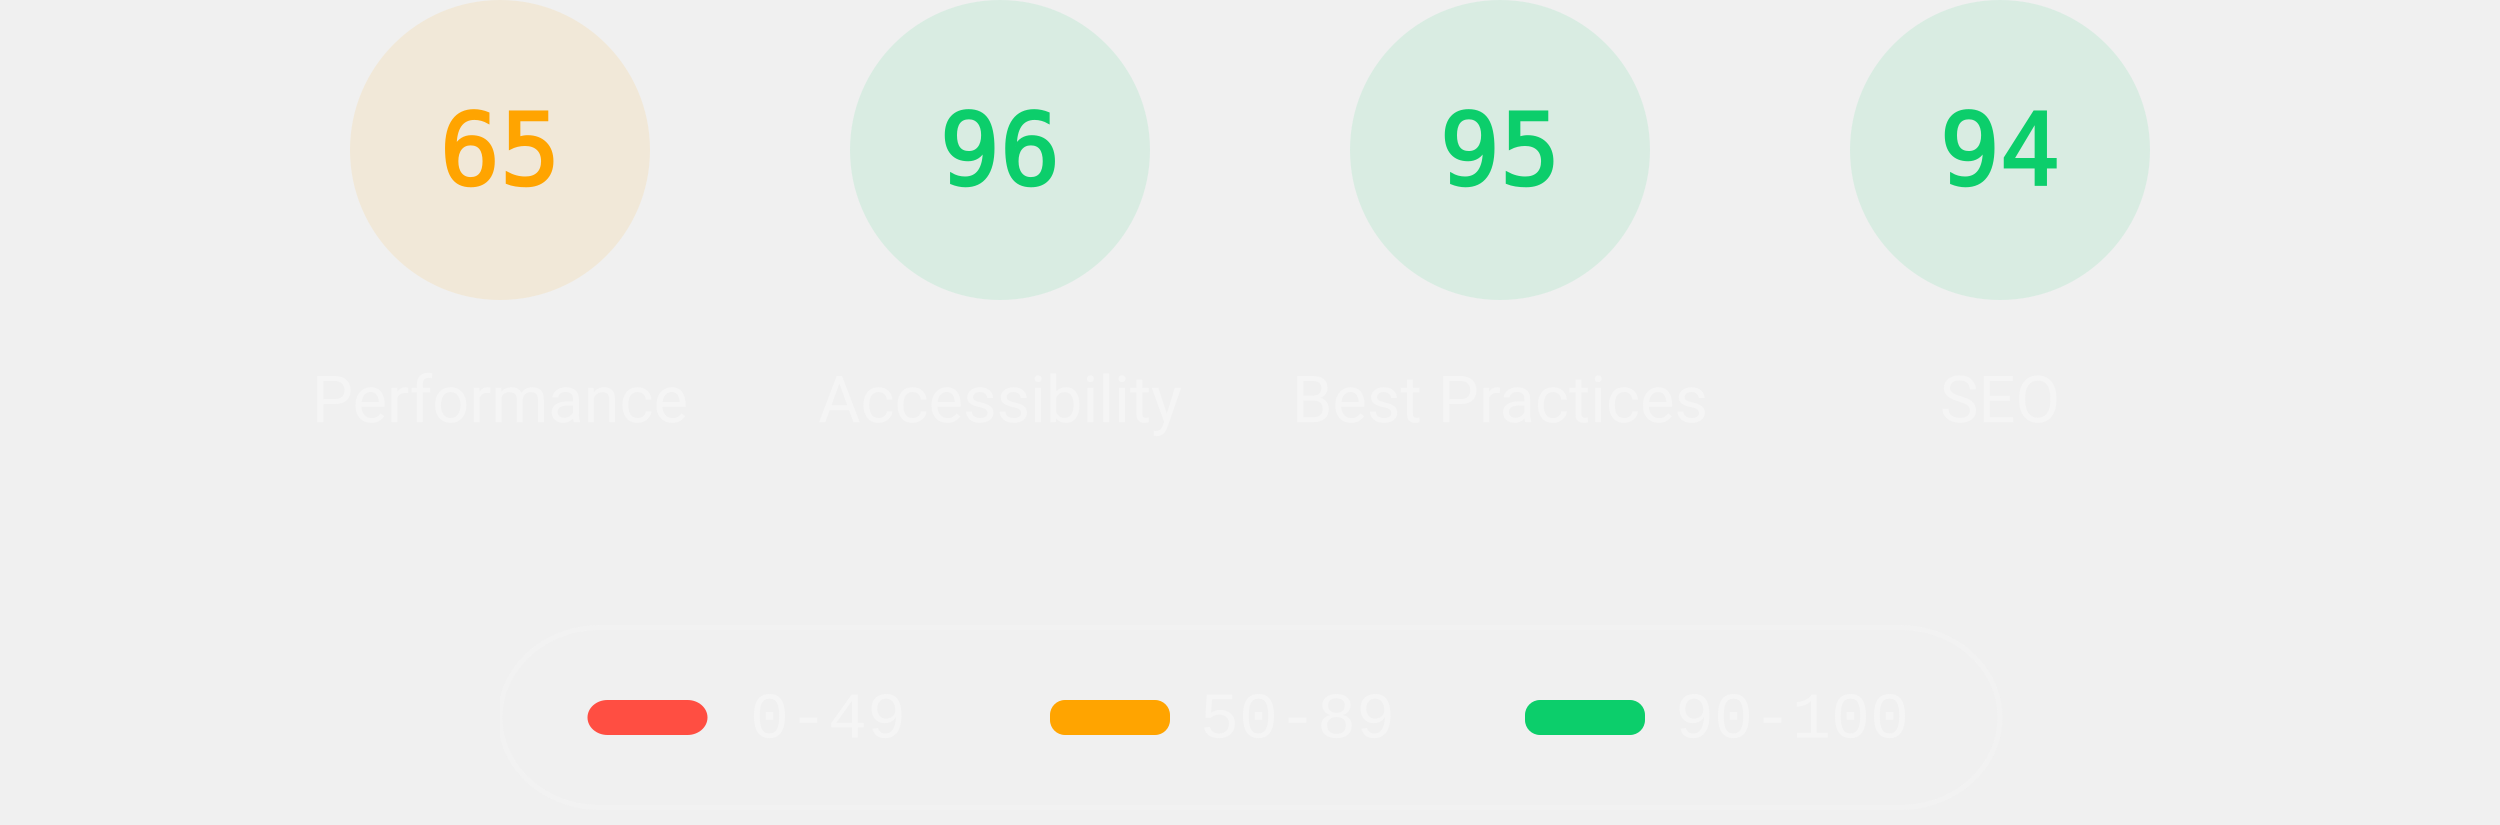
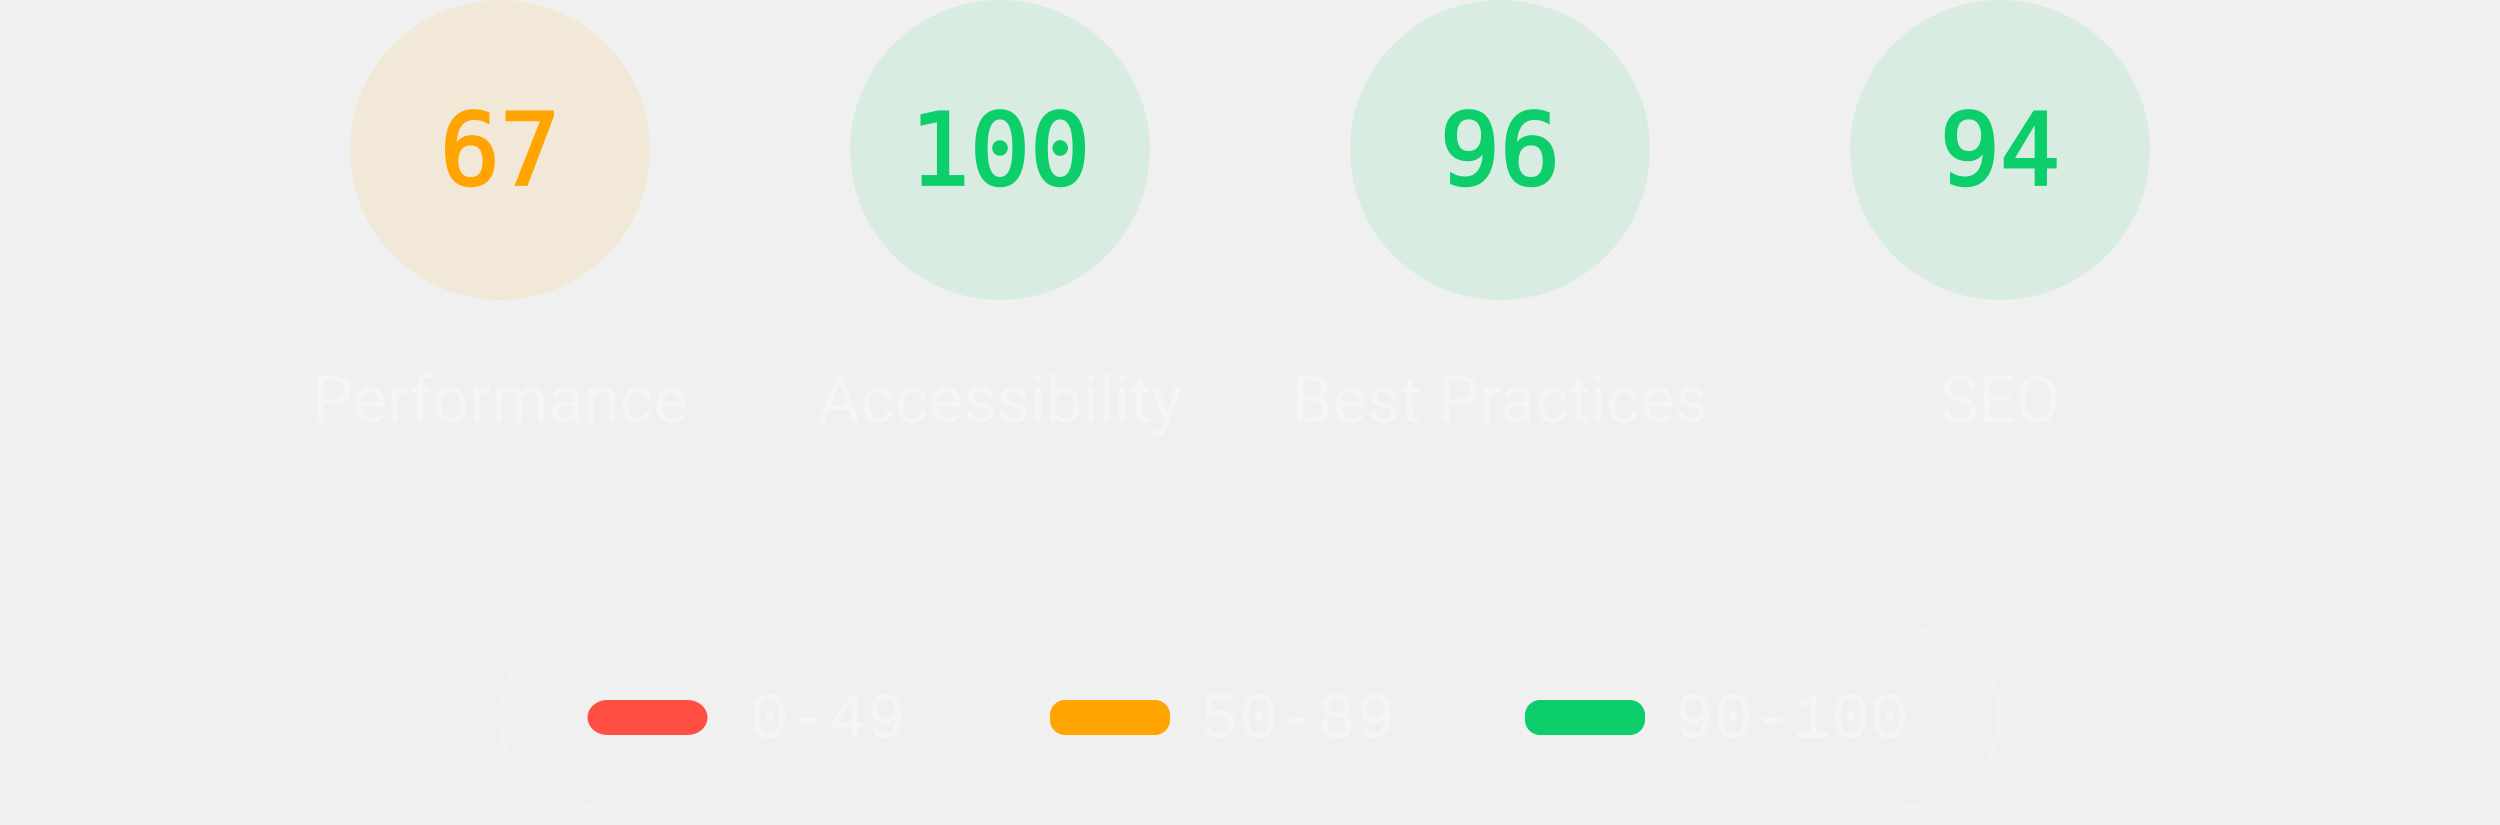
<svg xmlns="http://www.w3.org/2000/svg" class="theme--dark" fill="none" width="1000" height="330">
  <style>
			.gauge-base {
				opacity: 0.1
			}

			.gauge-arc {
				fill: none;
				animation-delay: 250ms;
				stroke-linecap: round;
				transform: rotate(-90deg);
				transform-origin: 100px 60px;
				animation: load-gauge 1s ease forwards
			}

			.guage-text {
				font-size: 40px;
				font-family: monospace;
				text-align: center
			}

			.guage-red {
				color: #ff4e42;
				fill: #ff4e42;
				stroke: #ff4e42
			}
			.guage-orange {
				color: #ffa400;
				fill: #ffa400;
				stroke: #ffa400
			}
			.guage-green {
				color: #0cce6b;
				fill: #0cce6b;
				stroke: #0cce6b
			}
			.theme--agnostic .guage-undefined {
				color: #5c5c5c;
				fill: #5c5c5c;
				stroke: #5c5c5c
			}
			.theme--light .guage-undefined {
				color: #1e1e1e;
				fill: #1e1e1e;
				stroke: #1e1e1e
			}
			.theme--dark .guage-undefined {
				color: #f5f5f5;
				fill: #f5f5f5;
				stroke: #f5f5f5
			}

			.guage-title {
				stroke: none;
				font-size: 26px;
				line-height: 26px;
				font-family: Roboto, Halvetica, Arial, sans-serif
			}
			.metric.guage-title {
				font-family: 'Courier New', Courier, monospace
			}
			.theme--agnostic .guage-title {
				color: #737373;
				fill: #737373
			}
			.theme--light .guage-title {
				color: #212121;
				fill: #212121
			}
			.theme--dark .guage-title {
				color: #f5f5f5;
				fill: #f5f5f5
			}

			@keyframes load-gauge {
				from {
					stroke-dasharray: 0 352.858
				}
			}
			.lh-gauge--pwa__disc {
				fill: #e0e0e0
			}
			.lh-gauge--pwa__logo {
				position: relative;
				fill: #b0b0b0
			}
			.lh-gauge--pwa__invisible {
				display: none
			}
			.lh-gauge--pwa__visible {
				display: inline
			}
			.guage-invisible {
				display: none
			}
			.lh-gauge--pwa__logo--primary-color {
				fill: #304ffe
			}
			.theme--agnostic .lh-gauge--pwa__logo--secondary-color {
				fill: #787878
			}
			.theme--light .lh-gauge--pwa__logo--secondary-color {
				fill: #3d3d3d
			}
			.theme--dark .lh-gauge--pwa__logo--secondary-color {
				fill: #d8b6b6
			}
			.theme--light #svg_2 {
				stroke: #00000022
			}
			.theme--agnostic #svg_2 {
				stroke: #616161
			}
			.theme--light #svg_2 {
				stroke: #00000022
			}
			.theme--dark #svg_2 {
				stroke: #f5f5f566
			}
		</style>
  <svg class="guage-div guage-perf guage-orange" viewBox="0 0 200 200" width="200" height="200" x="100" y="0">
    <circle class="gauge-base" r="56" cx="100" cy="60" stroke-width="8" />
-     <circle class="gauge-arc guage-arc-1" r="56" cx="100" cy="60" stroke-width="8" style="stroke-dasharray: 228.708, 351.858;" />
-     <text class="guage-text" x="100px" y="60px" alignment-baseline="central" dominant-baseline="central" text-anchor="middle">65</text>
+     <circle class="gauge-arc guage-arc-1" r="56" cx="100" cy="60" stroke-width="8" style="stroke-dasharray: 235.745, 351.858;" />
+     <text class="guage-text" x="100px" y="60px" alignment-baseline="central" dominant-baseline="central" text-anchor="middle">67</text>
    <text class="guage-title" x="100px" y="160px" alignment-baseline="central" dominant-baseline="central" text-anchor="middle">Performance</text>
  </svg>
  <svg class="guage-div guage-acc guage-green" viewBox="0 0 200 200" width="200" height="200" x="300" y="0">
    <circle class="gauge-base" r="56" cx="100" cy="60" stroke-width="8" />
-     <circle class="gauge-arc guage-arc-2" r="56" cx="100" cy="60" stroke-width="8" style="stroke-dasharray: 337.784, 351.858;" />
+     <circle class="gauge-arc guage-arc-2" r="56" cx="100" cy="60" stroke-width="8" style="stroke-dasharray: 351.858, 351.858;" />
+     <text class="guage-text" x="100px" y="60px" alignment-baseline="central" dominant-baseline="central" text-anchor="middle">100</text>
+     <text class="guage-title" x="100px" y="160px" alignment-baseline="central" dominant-baseline="central" text-anchor="middle">Accessibility</text>
+   </svg>
+   <svg class="guage-div guage-best guage-green" viewBox="0 0 200 200" width="200" height="200" x="500" y="0">
+     <circle class="gauge-base" r="56" cx="100" cy="60" stroke-width="8" />
+     <circle class="gauge-arc guage-arc-3" r="56" cx="100" cy="60" stroke-width="8" style="stroke-dasharray: 337.784, 351.858;" />
    <text class="guage-text" x="100px" y="60px" alignment-baseline="central" dominant-baseline="central" text-anchor="middle">96</text>
-     <text class="guage-title" x="100px" y="160px" alignment-baseline="central" dominant-baseline="central" text-anchor="middle">Accessibility</text>
-   </svg>
-   <svg class="guage-div guage-best guage-green" viewBox="0 0 200 200" width="200" height="200" x="500" y="0">
-     <circle class="gauge-base" r="56" cx="100" cy="60" stroke-width="8" />
-     <circle class="gauge-arc guage-arc-3" r="56" cx="100" cy="60" stroke-width="8" style="stroke-dasharray: 334.265, 351.858;" />
-     <text class="guage-text" x="100px" y="60px" alignment-baseline="central" dominant-baseline="central" text-anchor="middle">95</text>
    <text class="guage-title" x="100px" y="160px" alignment-baseline="central" dominant-baseline="central" text-anchor="middle">Best Practices</text>
  </svg>
  <svg class="guage-div guage-seo guage-green" viewBox="0 0 200 200" width="200" height="200" x="700" y="0">
    <circle class="gauge-base" r="56" cx="100" cy="60" stroke-width="8" />
    <circle class="gauge-arc guage-arc-4" r="56" cx="100" cy="60" stroke-width="8" style="stroke-dasharray: 330.747, 351.858;" />
    <text class="guage-text" x="100px" y="60px" alignment-baseline="central" dominant-baseline="central" text-anchor="middle">94</text>
    <text class="guage-title" x="100px" y="160px" alignment-baseline="central" dominant-baseline="central" text-anchor="middle">SEO</text>
  </svg>
  <svg class="guage-div guage-pwa guage-invisible" viewBox="0 0 200 200" width="200" height="200" x="900" y="0">
    <svg viewBox="0 0 60 60" width="112" height="112" x="44" y="4">
      <defs>
        <linearGradient id="lh-gauge--pwa__check-circle__gradient-0" x1="50%" y1="0%" x2="50%" y2="100%">
          <stop stop-color="#00C852" offset="0%" />
          <stop stop-color="#009688" offset="100%" />
        </linearGradient>
        <linearGradient id="lh-gauge--pwa__installable__shadow-gradient-0" x1="76.056%" x2="24.111%" y1="82.995%" y2="24.735%">
          <stop stop-color="#A5D6A7" offset="0%" />
          <stop stop-color="#80CBC4" offset="100%" />
        </linearGradient>
        <linearGradient id="lh-gauge--pwa__fast-reliable__shadow-gradient-0" x1="76.056%" y1="82.995%" x2="25.678%" y2="26.493%">
          <stop stop-color="#64B5F6" offset="0%" />
          <stop stop-color="#2979FF" offset="100%" />
        </linearGradient>
        <g id="lh-gauge--pwa__fast-reliable-badge-0">
          <circle fill="#FFFFFF" cx="10" cy="10" r="10" />
          <path fill="#304FFE" d="M10 3.58l5.25 2.34v3.5c0 3.23-2.24 6.26-5.25 7-3.01-.74-5.25-3.77-5.25-7v-3.5L10 3.58zm-.47 10.74l2.76-4.83.03-.07c.04-.08 0-.24-.22-.24h-1.64l.47-3.26h-.47l-2.7 4.77c-.02.01.05-.1-.04.05-.09.16-.1.31.18.31h1.63l-.47 3.27h.47z" />
        </g>
        <g id="lh-gauge--pwa__installable-badge-0">
          <circle fill="#FFFFFF" cx="10" cy="10" r="10" />
          <path fill="#009688" d="M10 4.167A5.835 5.835 0 0 0 4.167 10 5.835 5.835 0 0 0 10 15.833 5.835 5.835 0 0 0 15.833 10 5.835 5.835 0 0 0 10 4.167zm2.917 6.416h-2.334v2.334H9.417v-2.334H7.083V9.417h2.334V7.083h1.166v2.334h2.334v1.166z" />
        </g>
      </defs>
      <g stroke="none" fill-rule="nonzero">
        <circle class="lh-gauge--pwa__disc" cx="30" cy="30" r="30" />
        <g class="lh-gauge--pwa__logo">
          <path d="M35.66 19.39l.7-1.75h2L37.4 15 38.6 12l3.4 9h-2.51l-.58-1.61z" />
          <path d="M33.52 21l3.65-9h-2.42l-2.5 5.82L30.5 12h-1.86l-1.9 5.82-1.35-2.65-1.21 3.72L25.4 21h2.38l1.72-5.2 1.64 5.2z" />
          <path fill-rule="nonzero" d="M20.3 17.91h1.48c.45 0 .85-.05 1.2-.15l.39-1.18 1.07-3.3a2.64 2.64 0 0 0-.28-.37c-.55-.6-1.36-.91-2.42-.91H18v9h2.3V17.9zm1.96-3.84c.22.22.33.5.33.87 0 .36-.1.65-.29.87-.2.23-.59.35-1.15.35h-.86v-2.41h.87c.52 0 .89.1 1.1.32z" />
        </g>
        <rect class="lh-gauge--pwa__component lh-gauge--pwa__na-line lh-gauge--pwa__invisible" fill="#FFFFFF" x="20" y="32" width="20" height="4" rx="2" />
        <g class="lh-gauge--pwa__component lh-gauge--pwa__fast-reliable-badge lh-gauge--pwa__invisible" transform="translate(20, 29)">
          <path fill="url(#lh-gauge--pwa__fast-reliable__shadow-gradient-0)" d="M33.63 19.49A30 30 0 0 1 16.2 30.36L3 17.14 17.14 3l16.49 16.49z" />
          <use href="#lh-gauge--pwa__fast-reliable-badge-0" />
        </g>
        <g class="lh-gauge--pwa__component lh-gauge--pwa__installable-badge lh-gauge--pwa__invisible" transform="translate(20, 29)">
          <path fill="url(#lh-gauge--pwa__installable__shadow-gradient-0)" d="M33.629 19.487c-4.272 5.453-10.391 9.39-17.415 10.869L3 17.142 17.142 3 33.63 19.487z" />
          <use href="#lh-gauge--pwa__installable-badge-0" />
        </g>
        <g class="lh-gauge--pwa__component lh-gauge--pwa__fast-reliable-installable-badges lh-gauge--pwa__invisible">
          <g transform="translate(8, 29)">
            <path fill="url(#lh-gauge--pwa__fast-reliable__shadow-gradient-0)" d="M16.321 30.463L3 17.143 17.142 3l22.365 22.365A29.864 29.864 0 0 1 22 31c-1.942 0-3.84-.184-5.679-.537z" />
            <use href="#lh-gauge--pwa__fast-reliable-badge-0" />
          </g>
          <g transform="translate(32, 29)">
            <path fill="url(#lh-gauge--pwa__installable__shadow-gradient-0)" d="M25.982 11.84a30.107 30.107 0 0 1-13.08 15.203L3 17.143 17.142 3l8.84 8.84z" />
            <use href="#lh-gauge--pwa__installable-badge-0" />
          </g>
        </g>
        <g class="lh-gauge--pwa__component lh-gauge--pwa__check-circle lh-gauge--pwa__invisible" transform="translate(18, 28)">
          <circle fill="#FFFFFF" cx="12" cy="12" r="12" />
          <path fill="url(#lh-gauge--pwa__check-circle__gradient-0)" d="M12 2a10 10 0 1 0 0 20 10 10 0 0 0 0-20zm-2 15l-5-5 1.41-1.41L10 14.17l7.59-7.59L19 8l-9 9z" />
        </g>
      </g>
    </svg>
    <text class="guage-title" y="160px" alignment-baseline="central" dominant-baseline="central" text-anchor="middle">
      <tspan x="100px" dy="-6px">Progressive</tspan>
      <tspan x="100px" dy="30px">Web App</tspan>
    </text>
  </svg>
  <svg width="604" height="76" x="200" y="250">
    <g>
      <rect fill="none" id="canvas_background" height="80" width="604" y="-1" x="-1" />
      <g display="none" overflow="visible" y="0" x="0" height="100%" width="100%" id="canvasGrid">
        <rect fill="url(#gridpattern)" stroke-width="0" y="0" x="0" height="100%" width="100%" />
      </g>
    </g>
    <g>
      <rect fill-opacity="0" stroke-width="2" rx="40" id="svg_2" height="72" width="600" y="1" x="0" fill="#000000" />
      <rect stroke="#000" rx="8" id="svg_3" height="14" width="48" y="30" x="35" stroke-opacity="null" stroke-width="0" fill="#ff4e42" />
      <rect stroke="#000" rx="6" id="svg_4" height="14" width="48" y="30" x="220" stroke-opacity="null" stroke-width="0" fill="#ffa400" />
      <rect stroke="#000" rx="6" id="svg_5" height="14" width="48" y="30" x="410" stroke-opacity="null" stroke-width="0" fill="#0cce6b" />
      <text class="metric guage-title" xml:space="preserve" text-anchor="start" font-size="26" id="svg_6" y="45" x="100" stroke-opacity="null" stroke-width="0" stroke="#000">0-49</text>
      <text class="metric guage-title" xml:space="preserve" text-anchor="start" font-size="26" id="svg_7" y="45" x="280" stroke-opacity="null" stroke-width="0" stroke="#000">50-89</text>
      <text class="metric guage-title" xml:space="preserve" text-anchor="start" font-size="26" id="svg_8" y="45" x="470" stroke-opacity="null" stroke-width="0" stroke="#000">90-100</text>
    </g>
  </svg>
</svg>
